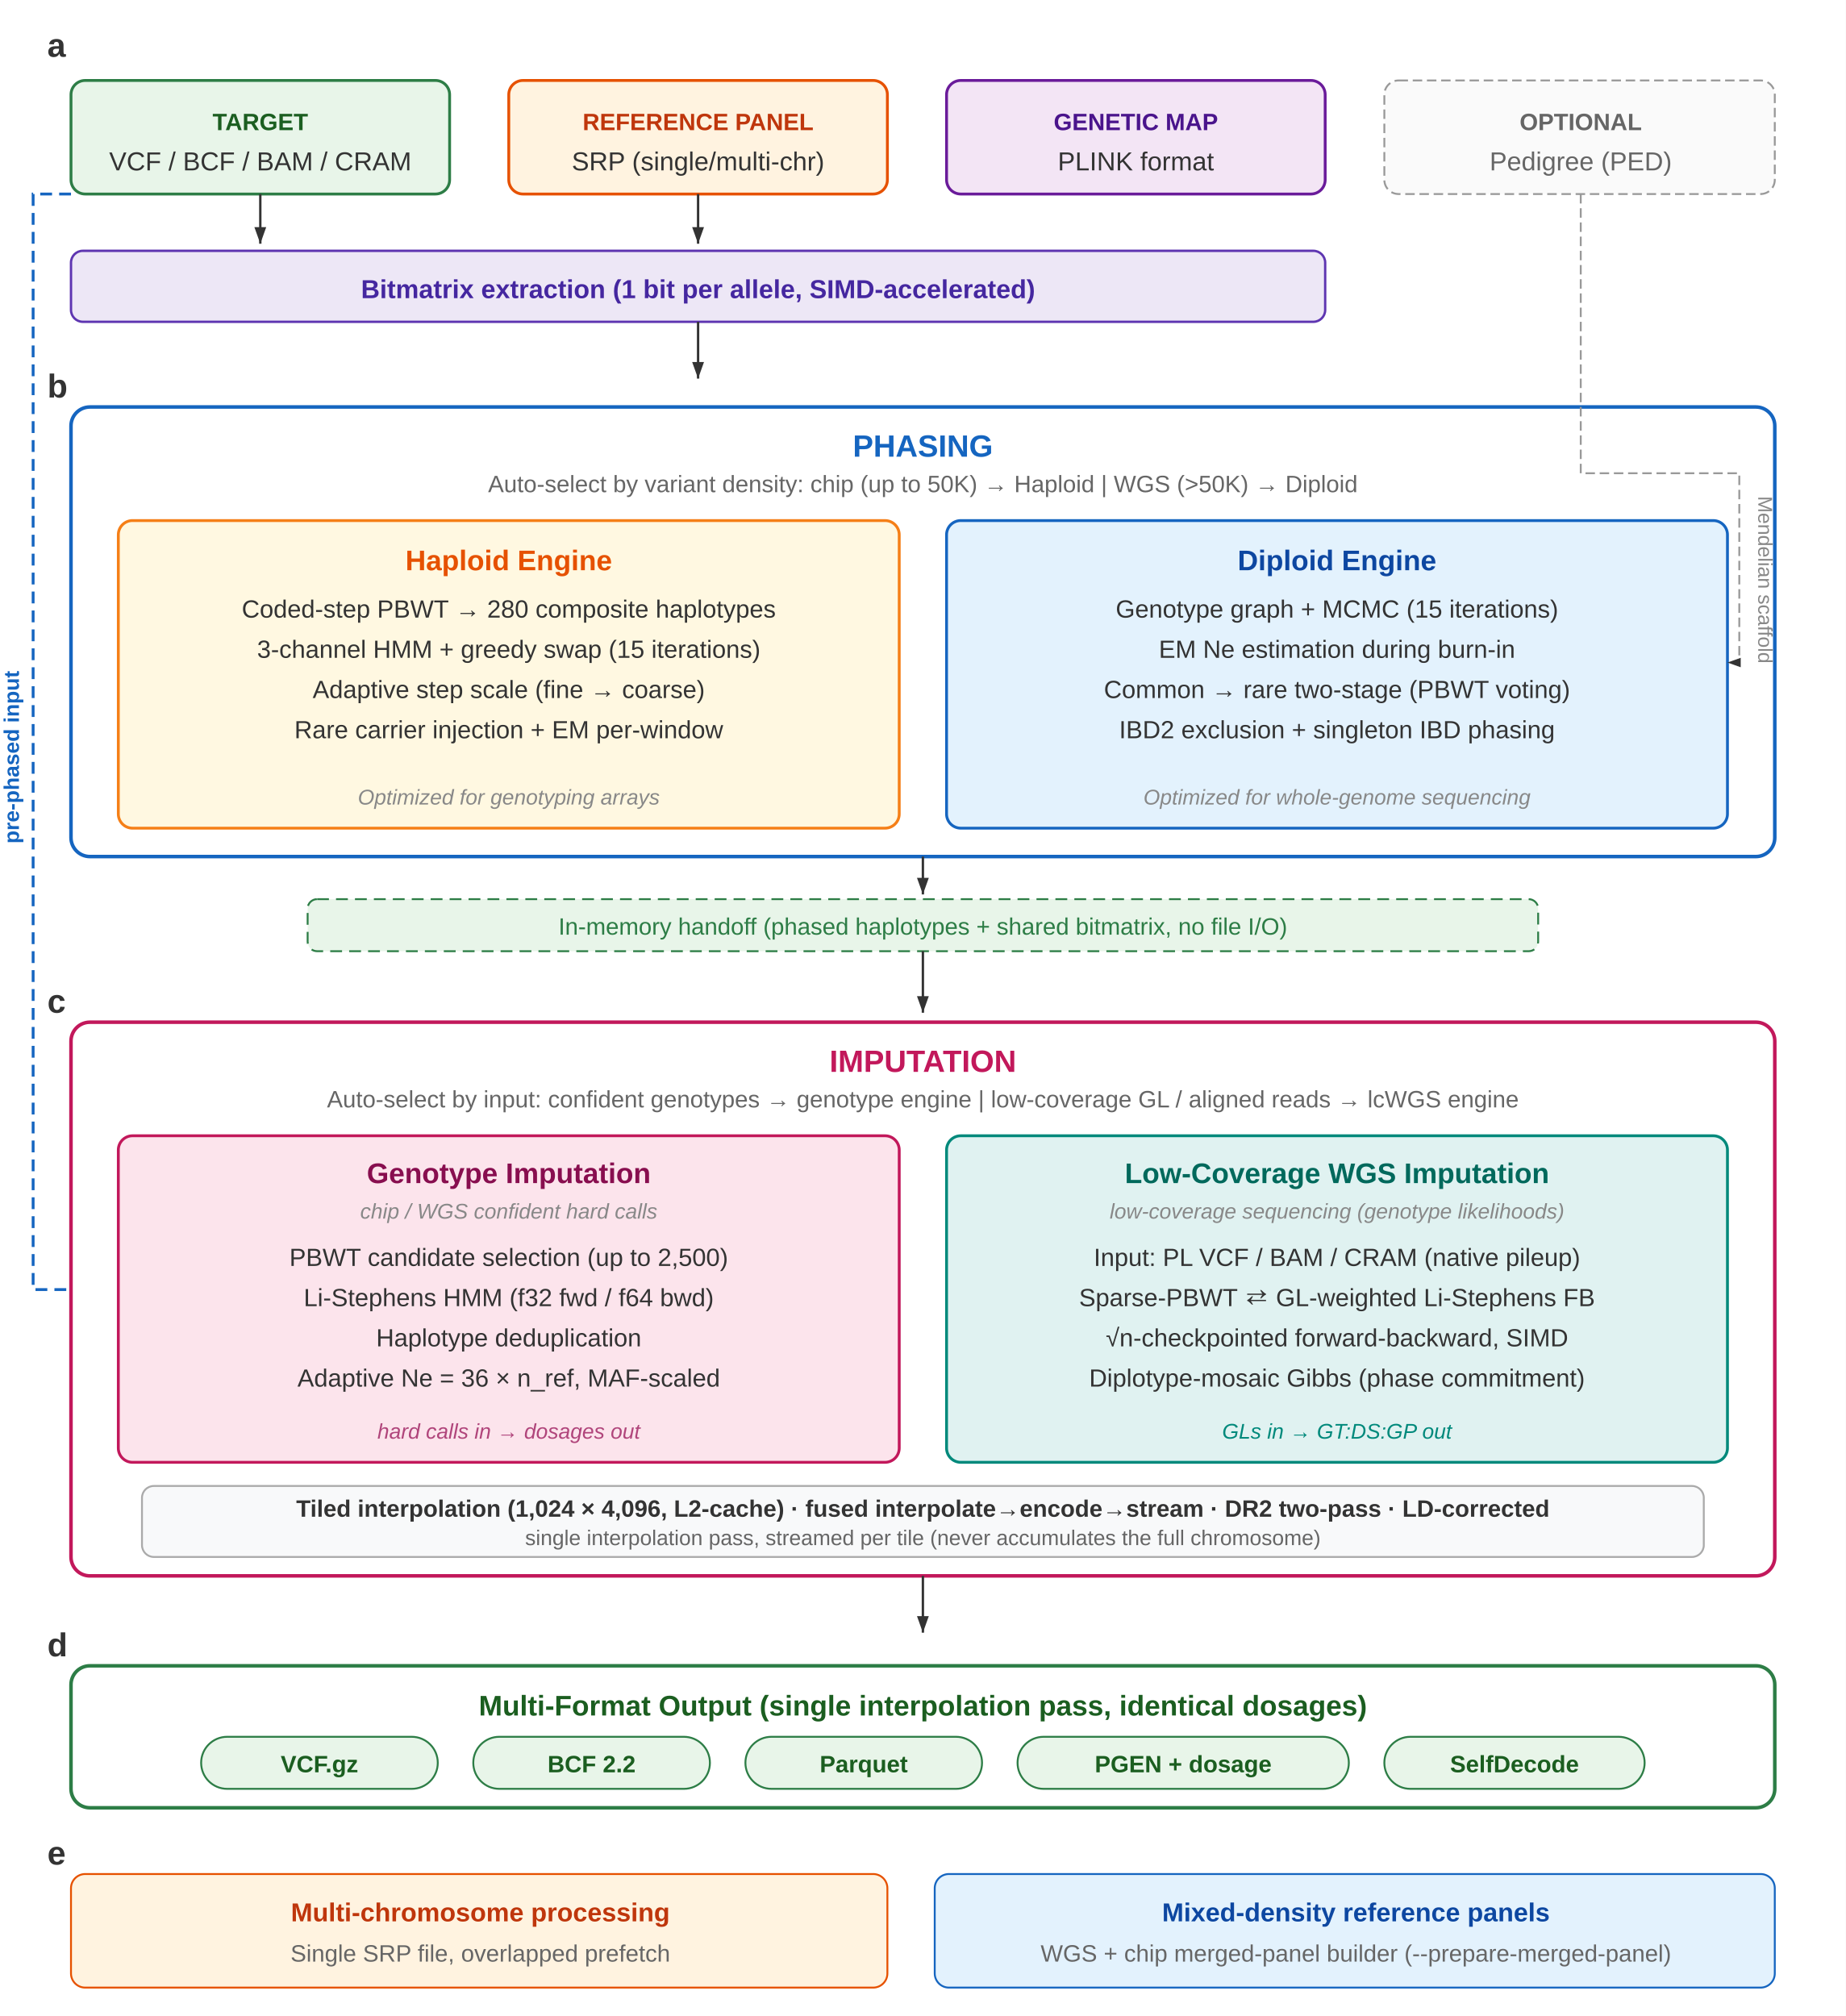
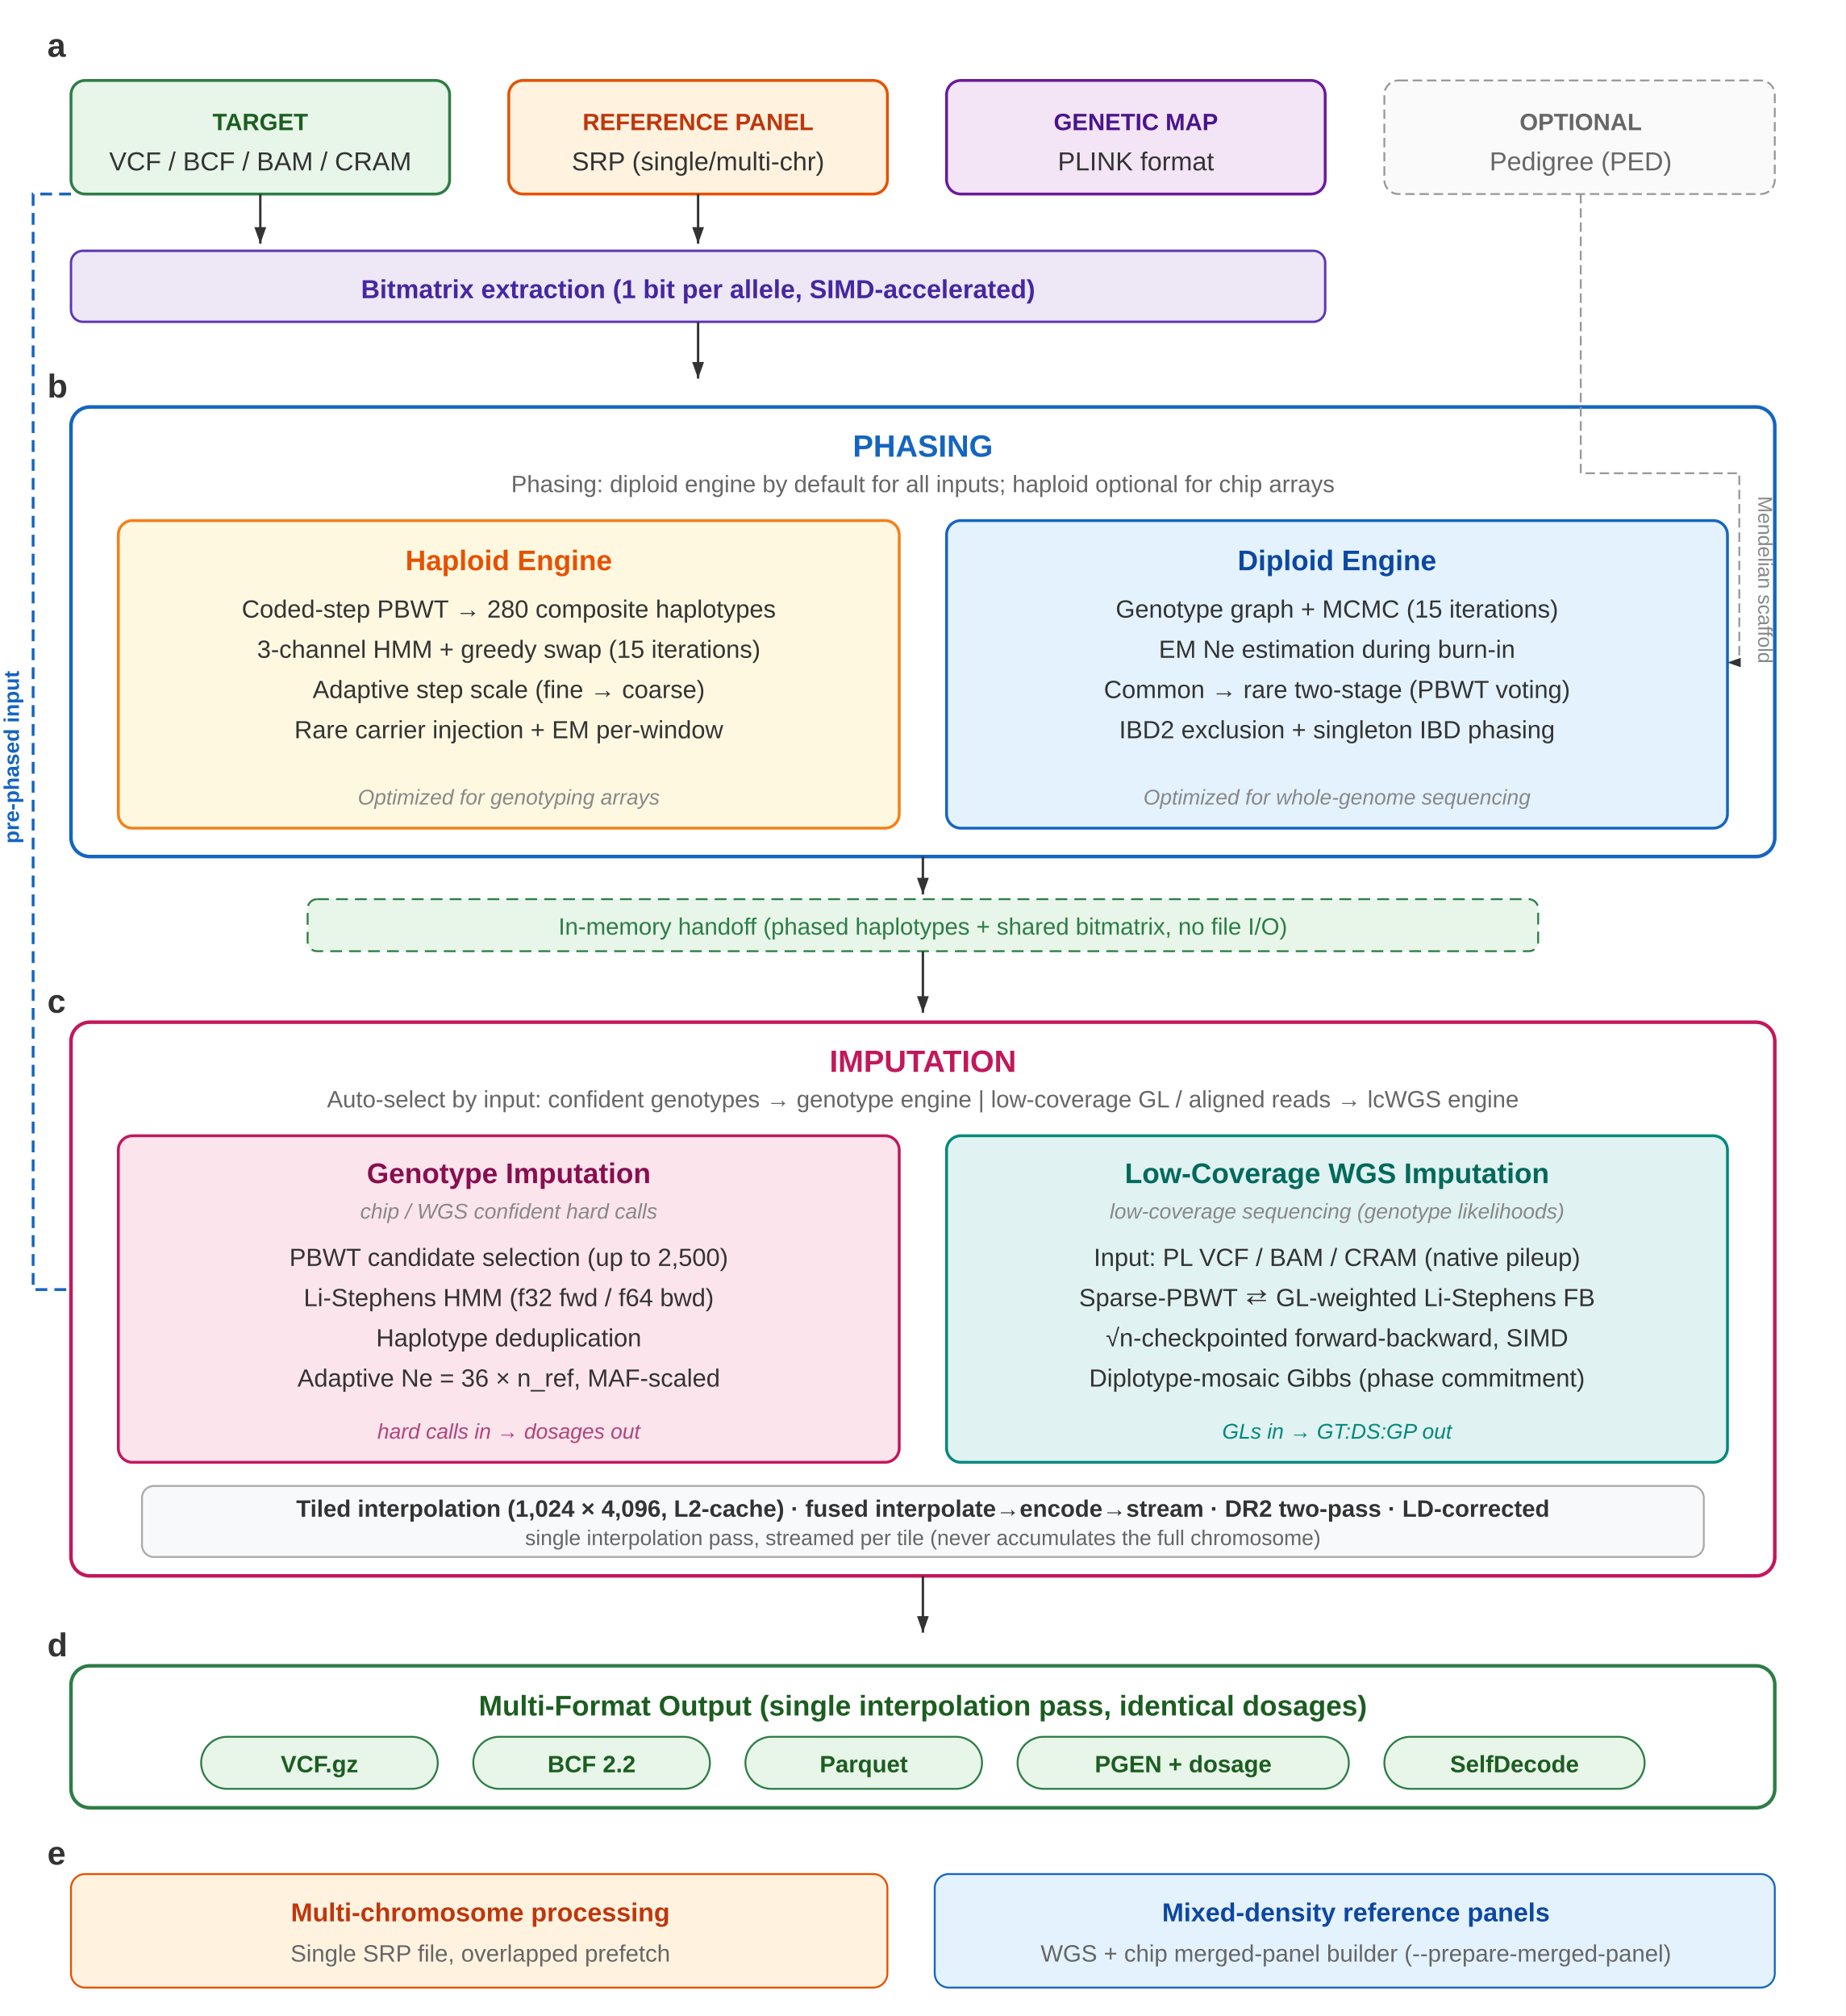
<svg xmlns="http://www.w3.org/2000/svg" viewBox="0 0 780 852" font-family="Arial, Helvetica, sans-serif">
  <defs>
    <marker id="a" markerWidth="7" markerHeight="5" refX="7" refY="2.5" orient="auto">
      <path d="M0,0 L7,2.5 L0,5" fill="#333" />
    </marker>
  </defs>
  <rect width="780" height="852" fill="#fff" />
  <text x="20" y="24" fill="#333" font-size="14" font-weight="700">a</text>
  <rect x="30" y="34" width="160" height="48" rx="6" fill="#e8f5e9" stroke="#2d7d46" stroke-width="1.2" />
  <text x="110" y="55" text-anchor="middle" fill="#1b5e20" font-size="10" font-weight="700">TARGET</text>
  <text x="110" y="72" text-anchor="middle" fill="#333" font-size="11">VCF / BCF / BAM / CRAM</text>
  <rect x="215" y="34" width="160" height="48" rx="6" fill="#fff3e0" stroke="#e65100" stroke-width="1.2" />
  <text x="295" y="55" text-anchor="middle" fill="#bf360c" font-size="10" font-weight="700">REFERENCE PANEL</text>
  <text x="295" y="72" text-anchor="middle" fill="#333" font-size="11">SRP (single/multi-chr)</text>
  <rect x="400" y="34" width="160" height="48" rx="6" fill="#f3e5f5" stroke="#6a1b9a" stroke-width="1.2" />
  <text x="480" y="55" text-anchor="middle" fill="#4a148c" font-size="10" font-weight="700">GENETIC MAP</text>
  <text x="480" y="72" text-anchor="middle" fill="#333" font-size="11">PLINK format</text>
  <rect x="585" y="34" width="165" height="48" rx="6" fill="#fafafa" stroke="#999" stroke-width="0.8" stroke-dasharray="4,2" />
  <text x="668" y="55" text-anchor="middle" fill="#666" font-size="10" font-weight="700">OPTIONAL</text>
  <text x="668" y="72" text-anchor="middle" fill="#666" font-size="11">Pedigree (PED)</text>
  <line x1="110" y1="82" x2="110" y2="103" stroke="#333" stroke-width="1" marker-end="url(#a)" />
  <line x1="295" y1="82" x2="295" y2="103" stroke="#333" stroke-width="1" marker-end="url(#a)" />
  <rect x="30" y="106" width="530" height="30" rx="5" fill="#ede7f6" stroke="#5e35b1" stroke-width="1" />
  <text x="295" y="126" text-anchor="middle" fill="#4527a0" font-size="11" font-weight="600">Bitmatrix extraction (1 bit per allele, SIMD-accelerated)</text>
  <line x1="295" y1="136" x2="295" y2="160" stroke="#333" stroke-width="1" marker-end="url(#a)" />
  <text x="20" y="168" fill="#333" font-size="14" font-weight="700">b</text>
  <rect x="30" y="172" width="720" height="190" rx="8" fill="#fff" stroke="#1565c0" stroke-width="1.5" />
  <text x="390" y="193" text-anchor="middle" fill="#1565c0" font-size="13" font-weight="700">PHASING</text>
-   <text x="390" y="208" text-anchor="middle" fill="#666" font-size="10">Auto-select by variant density: chip (up to 50K) → Haploid | WGS (&gt;50K) → Diploid</text>
+   <text x="390" y="208" text-anchor="middle" fill="#666" font-size="10">Phasing: diploid engine by default for all inputs; haploid optional for chip arrays</text>
  <rect x="50" y="220" width="330" height="130" rx="6" fill="#fff8e1" stroke="#f57f17" stroke-width="1.2" />
  <text x="215" y="241" text-anchor="middle" fill="#e65100" font-size="12" font-weight="700">Haploid Engine</text>
  <text x="215" y="261" text-anchor="middle" fill="#333" font-size="10.5">Coded-step PBWT → 280 composite haplotypes</text>
  <text x="215" y="278" text-anchor="middle" fill="#333" font-size="10.5">3-channel HMM + greedy swap (15 iterations)</text>
  <text x="215" y="295" text-anchor="middle" fill="#333" font-size="10.5">Adaptive step scale (fine → coarse)</text>
  <text x="215" y="312" text-anchor="middle" fill="#333" font-size="10.5">Rare carrier injection + EM per-window</text>
  <text x="215" y="340" text-anchor="middle" fill="#888" font-size="9" font-style="italic">Optimized for genotyping arrays</text>
  <rect x="400" y="220" width="330" height="130" rx="6" fill="#e3f2fd" stroke="#1565c0" stroke-width="1.2" />
  <text x="565" y="241" text-anchor="middle" fill="#0d47a1" font-size="12" font-weight="700">Diploid Engine</text>
  <text x="565" y="261" text-anchor="middle" fill="#333" font-size="10.5">Genotype graph + MCMC (15 iterations)</text>
  <text x="565" y="278" text-anchor="middle" fill="#333" font-size="10.5">EM Ne estimation during burn-in</text>
  <text x="565" y="295" text-anchor="middle" fill="#333" font-size="10.5">Common → rare two-stage (PBWT voting)</text>
  <text x="565" y="312" text-anchor="middle" fill="#333" font-size="10.5">IBD2 exclusion + singleton IBD phasing</text>
  <text x="565" y="340" text-anchor="middle" fill="#888" font-size="9" font-style="italic">Optimized for whole-genome sequencing</text>
  <path d="M668 82 L668 200 L735 200 L735 280 L730 280" fill="none" stroke="#999" stroke-width="0.8" stroke-dasharray="4,2" marker-end="url(#a)" />
  <text x="743" y="245" fill="#888" font-size="8.5" transform="rotate(90,743,245)" text-anchor="middle">Mendelian scaffold</text>
  <path d="M30 82 L14 82 L14 545 L48 545" fill="none" stroke="#1565c0" stroke-width="1.2" stroke-dasharray="5,3" marker-end="url(#a)" />
  <text x="8" y="320" fill="#1565c0" font-size="9" font-weight="600" transform="rotate(-90,8,320)" text-anchor="middle">pre-phased input</text>
  <line x1="390" y1="362" x2="390" y2="378" stroke="#333" stroke-width="1" marker-end="url(#a)" />
  <rect x="130" y="380" width="520" height="22" rx="4" fill="#e8f5e9" stroke="#2d7d46" stroke-width="0.8" stroke-dasharray="5,3" />
  <text x="390" y="395" text-anchor="middle" fill="#2d7d46" font-size="10">In-memory handoff (phased haplotypes + shared bitmatrix, no file I/O)</text>
  <line x1="390" y1="402" x2="390" y2="428" stroke="#333" stroke-width="1" marker-end="url(#a)" />
  <text x="20" y="428" fill="#333" font-size="14" font-weight="700">c</text>
  <rect x="30" y="432" width="720" height="234" rx="8" fill="#fff" stroke="#c2185b" stroke-width="1.5" />
  <text x="390" y="453" text-anchor="middle" fill="#c2185b" font-size="13" font-weight="700">IMPUTATION</text>
  <text x="390" y="468" text-anchor="middle" fill="#666" font-size="10">Auto-select by input: confident genotypes → genotype engine | low-coverage GL / aligned reads → lcWGS engine</text>
  <rect x="50" y="480" width="330" height="138" rx="6" fill="#fce4ec" stroke="#c2185b" stroke-width="1.2" />
  <text x="215" y="500" text-anchor="middle" fill="#880e4f" font-size="12" font-weight="700">Genotype Imputation</text>
  <text x="215" y="515" text-anchor="middle" fill="#888" font-size="9" font-style="italic">chip / WGS confident hard calls</text>
  <text x="215" y="535" text-anchor="middle" fill="#333" font-size="10.5">PBWT candidate selection (up to 2,500)</text>
  <text x="215" y="552" text-anchor="middle" fill="#333" font-size="10.5">Li-Stephens HMM (f32 fwd / f64 bwd)</text>
  <text x="215" y="569" text-anchor="middle" fill="#333" font-size="10.5">Haplotype deduplication</text>
  <text x="215" y="586" text-anchor="middle" fill="#333" font-size="10.5">Adaptive Ne = 36 × n_ref, MAF-scaled</text>
  <text x="215" y="608" text-anchor="middle" fill="#b0457b" font-size="9" font-style="italic">hard calls in → dosages out</text>
  <rect x="400" y="480" width="330" height="138" rx="6" fill="#e0f2f1" stroke="#00897b" stroke-width="1.2" />
  <text x="565" y="500" text-anchor="middle" fill="#00695c" font-size="12" font-weight="700">Low-Coverage WGS Imputation</text>
  <text x="565" y="515" text-anchor="middle" fill="#888" font-size="9" font-style="italic">low-coverage sequencing (genotype likelihoods)</text>
  <text x="565" y="535" text-anchor="middle" fill="#333" font-size="10.5">Input: PL VCF / BAM / CRAM (native pileup)</text>
  <text x="565" y="552" text-anchor="middle" fill="#333" font-size="10.5">Sparse-PBWT ⇄ GL-weighted Li-Stephens FB</text>
  <text x="565" y="569" text-anchor="middle" fill="#333" font-size="10.5">√n-checkpointed forward-backward, SIMD</text>
  <text x="565" y="586" text-anchor="middle" fill="#333" font-size="10.5">Diplotype-mosaic Gibbs (phase commitment)</text>
  <text x="565" y="608" text-anchor="middle" fill="#00897b" font-size="9" font-style="italic">GLs in → GT:DS:GP out</text>
  <rect x="60" y="628" width="660" height="30" rx="5" fill="#f8f9fa" stroke="#aaa" stroke-width="0.8" />
  <text x="390" y="641" text-anchor="middle" fill="#333" font-size="10" font-weight="600">Tiled interpolation (1,024 × 4,096, L2-cache) · fused interpolate→encode→stream · DR2 two-pass · LD-corrected</text>
  <text x="390" y="653" text-anchor="middle" fill="#666" font-size="9">single interpolation pass, streamed per tile (never accumulates the full chromosome)</text>
  <line x1="390" y1="666" x2="390" y2="690" stroke="#333" stroke-width="1" marker-end="url(#a)" />
  <text x="20" y="700" fill="#333" font-size="14" font-weight="700">d</text>
  <rect x="30" y="704" width="720" height="60" rx="8" fill="#fff" stroke="#2d7d46" stroke-width="1.5" />
  <text x="390" y="725" text-anchor="middle" fill="#1b5e20" font-size="12" font-weight="700">Multi-Format Output (single interpolation pass, identical dosages)</text>
  <rect x="85" y="734" width="100" height="22" rx="11" fill="#e8f5e9" stroke="#2d7d46" stroke-width="0.8" />
  <text x="135" y="749" text-anchor="middle" fill="#1b5e20" font-size="10" font-weight="600">VCF.gz</text>
  <rect x="200" y="734" width="100" height="22" rx="11" fill="#e8f5e9" stroke="#2d7d46" stroke-width="0.8" />
  <text x="250" y="749" text-anchor="middle" fill="#1b5e20" font-size="10" font-weight="600">BCF 2.2</text>
  <rect x="315" y="734" width="100" height="22" rx="11" fill="#e8f5e9" stroke="#2d7d46" stroke-width="0.8" />
  <text x="365" y="749" text-anchor="middle" fill="#1b5e20" font-size="10" font-weight="600">Parquet</text>
  <rect x="430" y="734" width="140" height="22" rx="11" fill="#e8f5e9" stroke="#2d7d46" stroke-width="0.8" />
  <text x="500" y="749" text-anchor="middle" fill="#1b5e20" font-size="10" font-weight="600">PGEN + dosage</text>
  <rect x="585" y="734" width="110" height="22" rx="11" fill="#e8f5e9" stroke="#2d7d46" stroke-width="0.8" />
  <text x="640" y="749" text-anchor="middle" fill="#1b5e20" font-size="10" font-weight="600">SelfDecode</text>
  <text x="20" y="788" fill="#333" font-size="14" font-weight="700">e</text>
  <rect x="30" y="792" width="345" height="48" rx="6" fill="#fff3e0" stroke="#e65100" stroke-width="0.8" />
  <text x="203" y="812" text-anchor="middle" fill="#bf360c" font-size="11" font-weight="600">Multi-chromosome processing</text>
  <text x="203" y="829" text-anchor="middle" fill="#666" font-size="10">Single SRP file, overlapped prefetch</text>
  <rect x="395" y="792" width="355" height="48" rx="6" fill="#e3f2fd" stroke="#1565c0" stroke-width="0.8" />
  <text x="573" y="812" text-anchor="middle" fill="#0d47a1" font-size="11" font-weight="600">Mixed-density reference panels</text>
  <text x="573" y="829" text-anchor="middle" fill="#666" font-size="10">WGS + chip merged-panel builder (--prepare-merged-panel)</text>
</svg>
